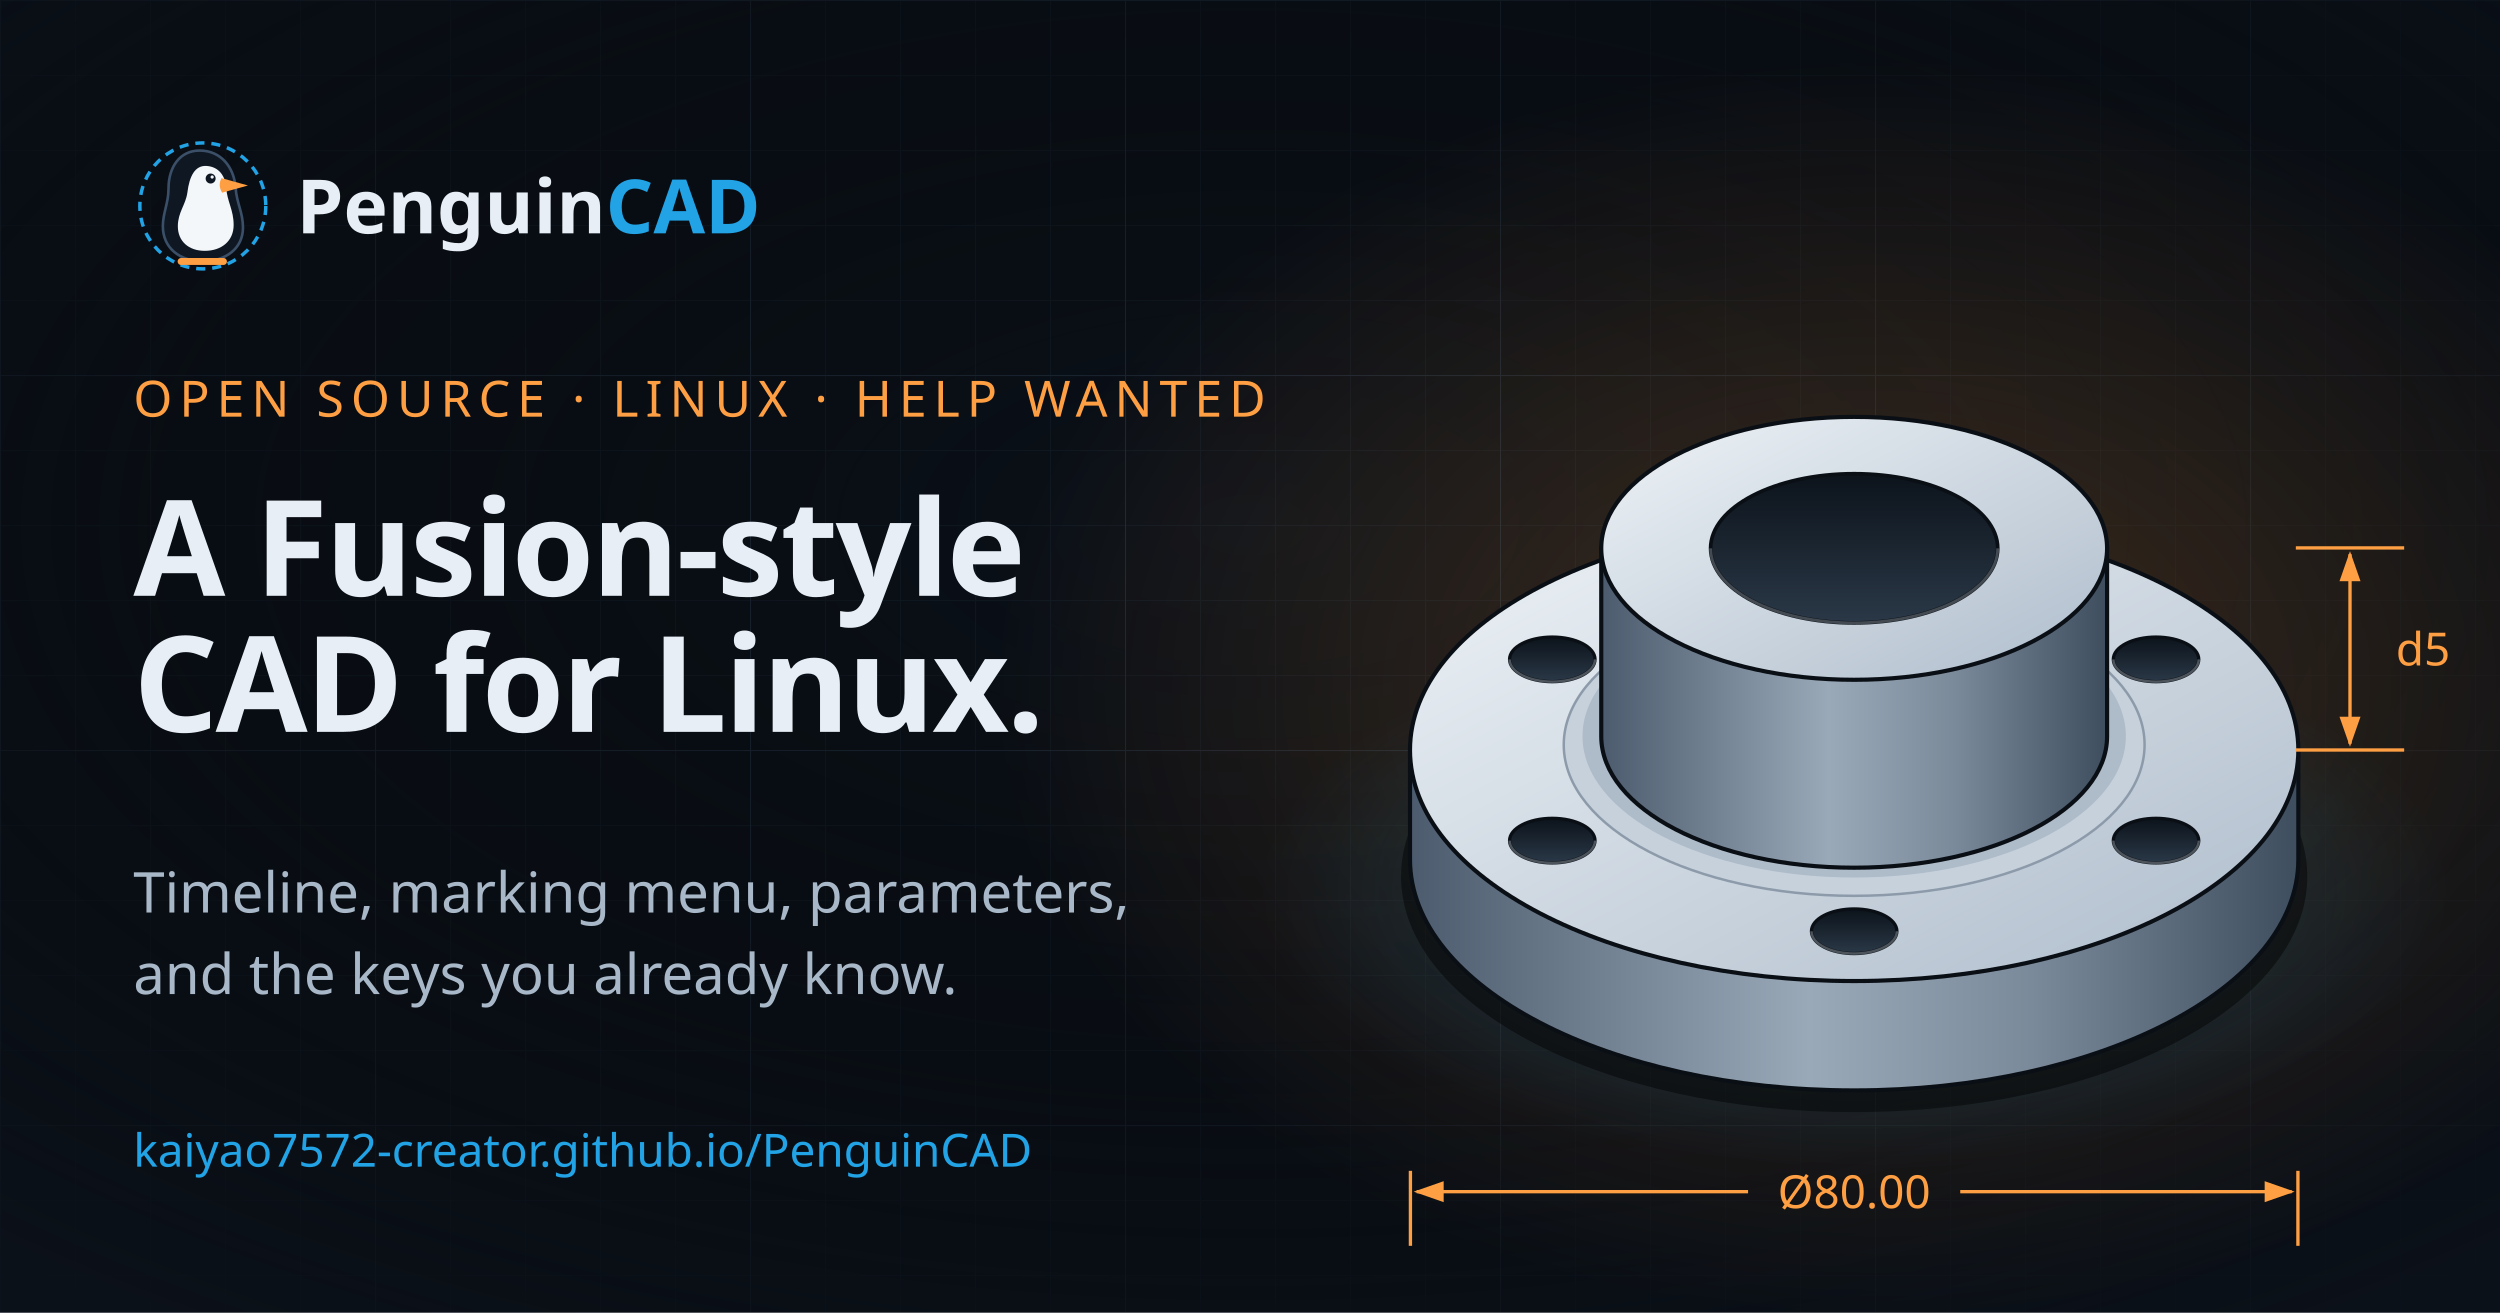
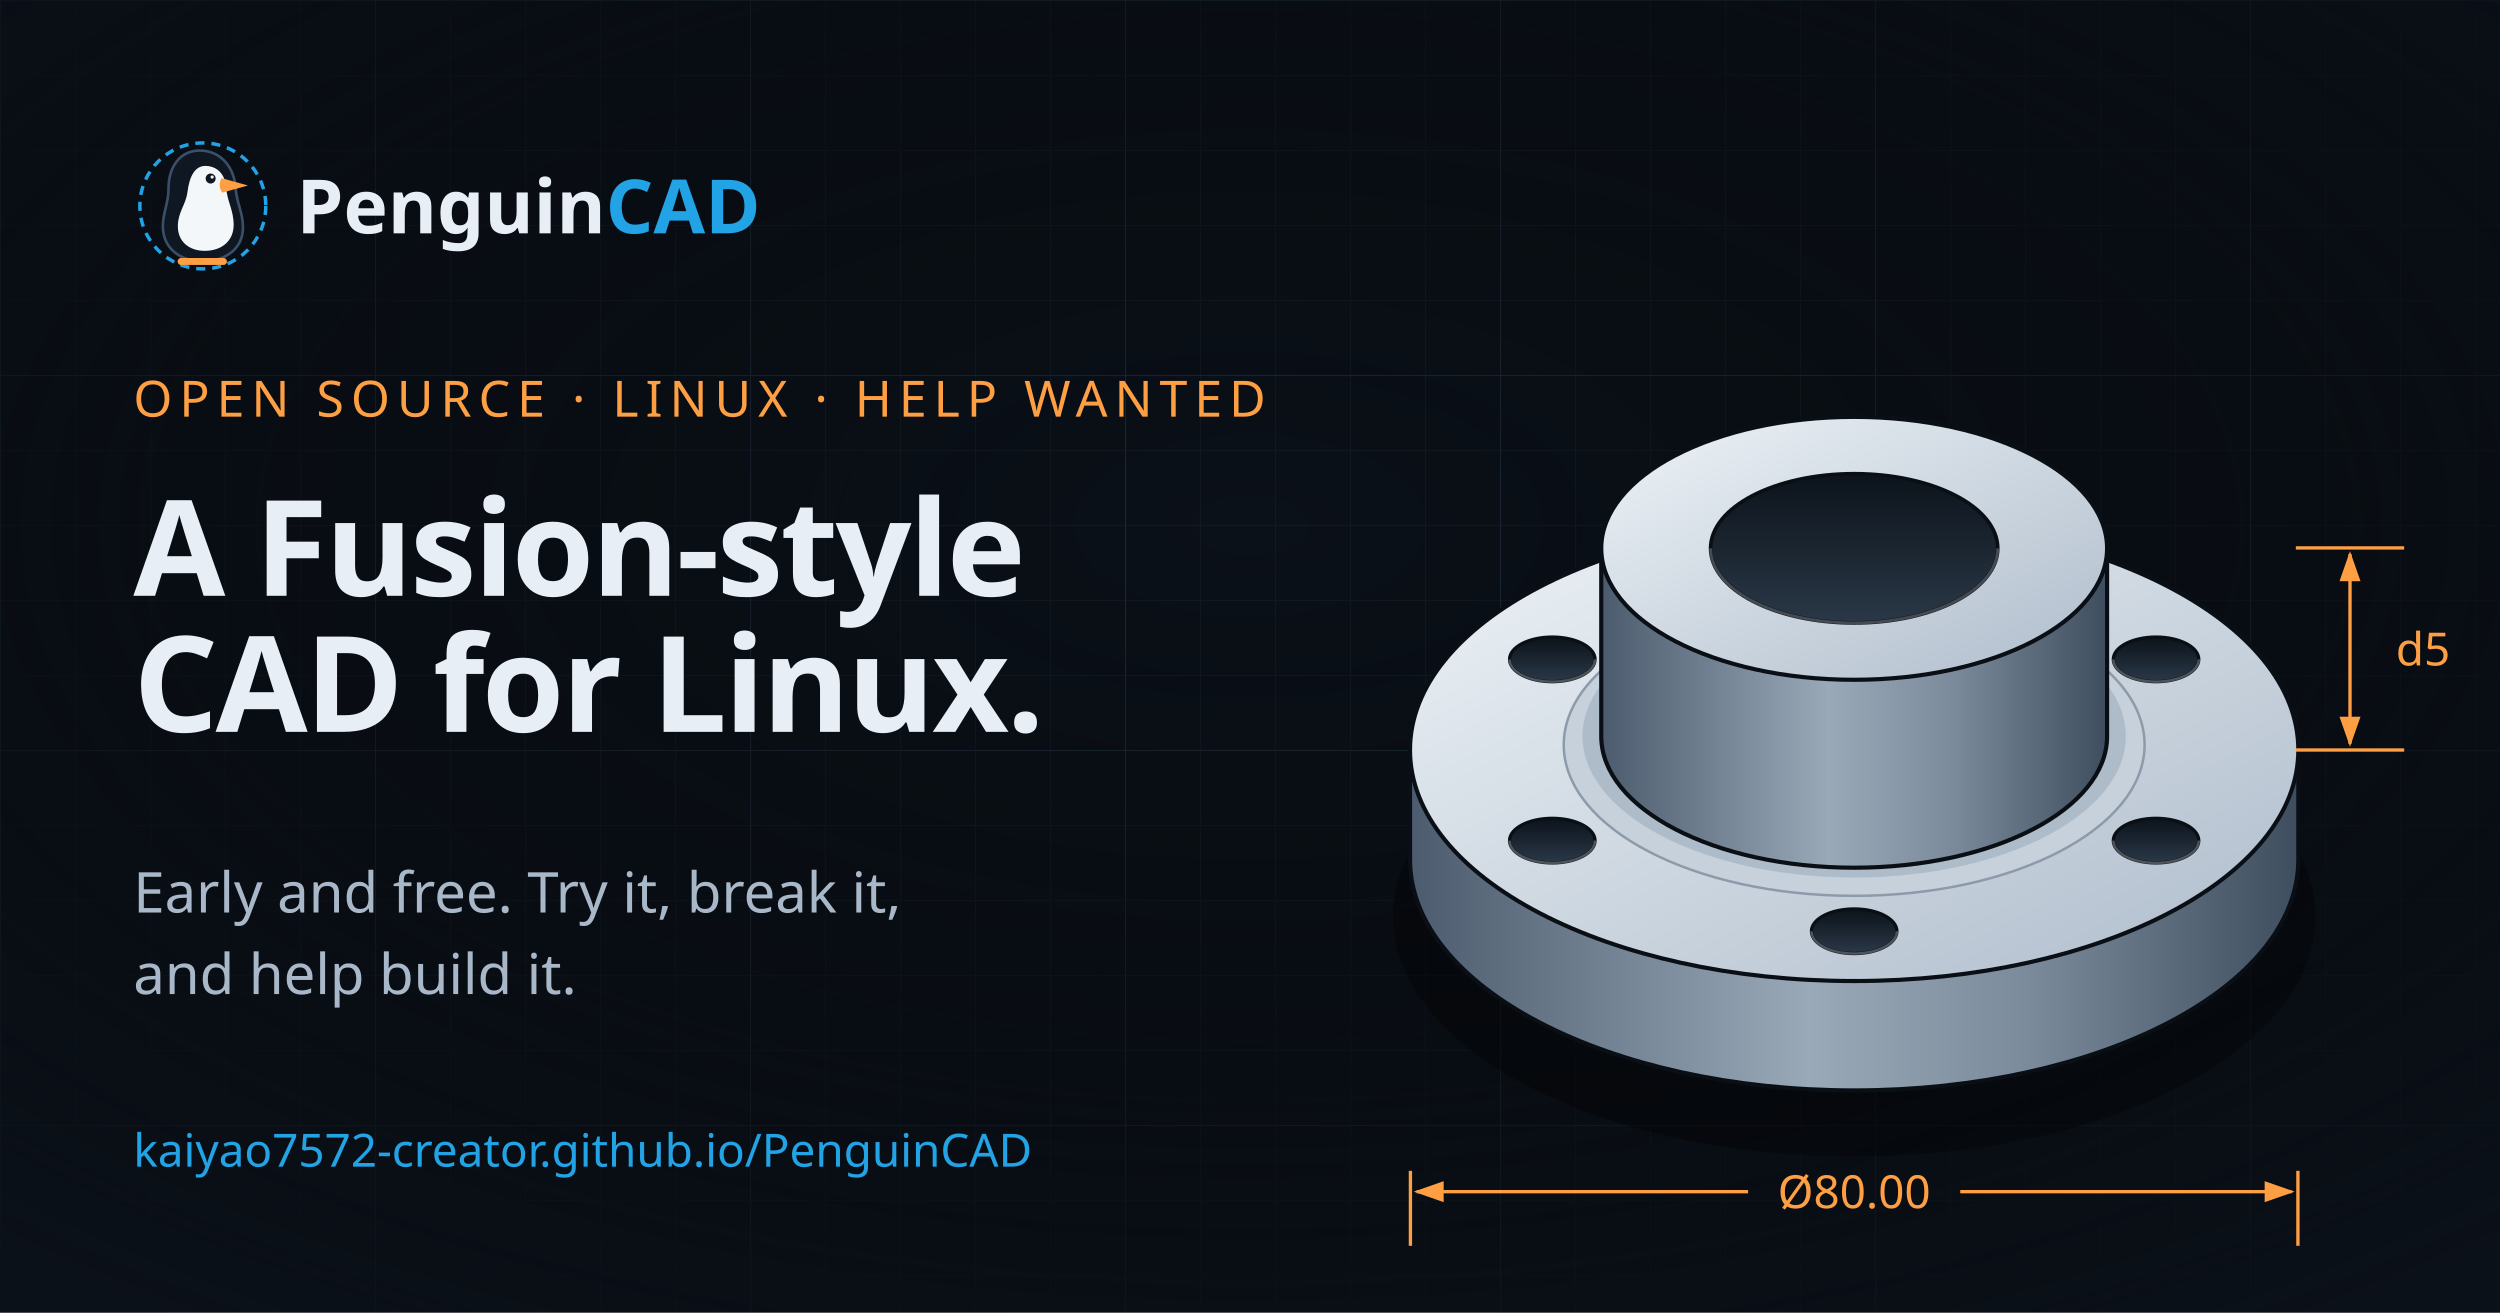
<svg xmlns="http://www.w3.org/2000/svg" width="1200" height="630" viewBox="0 0 1200 630">
  <defs>
    <pattern id="minor" width="36" height="36" patternUnits="userSpaceOnUse">
      <path d="M36 0H0V36" fill="none" stroke="#80aad2" stroke-opacity=".06" stroke-width="1" />
    </pattern>
    <pattern id="major" width="180" height="180" patternUnits="userSpaceOnUse">
      <path d="M180 0H0V180" fill="none" stroke="#80aad2" stroke-opacity=".11" stroke-width="1" />
    </pattern>
    <radialGradient id="fade" cx="50%" cy="40%" r="75%">
      <stop offset="0" stop-color="#000" stop-opacity="0" />
      <stop offset="1" stop-color="#0b1119" stop-opacity=".95" />
    </radialGradient>
    <radialGradient id="glow" cx="50%" cy="50%" r="50%">
      <stop offset="0" stop-color="#22a3e6" stop-opacity=".30" />
      <stop offset="1" stop-color="#22a3e6" stop-opacity="0" />
    </radialGradient>
    <radialGradient id="glowOrange" cx="50%" cy="50%" r="50%">
      <stop offset="0" stop-color="#ff9f43" stop-opacity=".22" />
      <stop offset="1" stop-color="#ff9f43" stop-opacity="0" />
    </radialGradient>
    <linearGradient id="top" x1="0" y1="0" x2="1" y2="1">
      <stop offset="0" stop-color="#eef3f7" />
      <stop offset="1" stop-color="#aebccb" />
    </linearGradient>
    <linearGradient id="side" x1="0" y1="0" x2="1" y2="0">
      <stop offset="0" stop-color="#4c5c6e" />
      <stop offset=".45" stop-color="#9aa9b8" />
      <stop offset=".7" stop-color="#7b8a9a" />
      <stop offset="1" stop-color="#3f4e5f" />
    </linearGradient>
    <linearGradient id="hole" x1="0" y1="0" x2="0" y2="1">
      <stop offset="0" stop-color="#0c131b" />
      <stop offset="1" stop-color="#2a3847" />
    </linearGradient>
    <marker id="arrow" viewBox="0 0 10 10" refX="9" refY="5" markerWidth="9" markerHeight="9" orient="auto-start-reverse">
      <path d="M0 1.5 10 5 0 8.5z" fill="#ff9f43" />
    </marker>
    <symbol id="penguin" viewBox="0 0 64 64">
      <circle cx="32" cy="33" r="29" fill="none" stroke="#22a3e6" stroke-width="1.6" stroke-dasharray="4.2 3.2" />
      <path d="M30.5 7.5c9.8 0 15.9 7.6 16.6 17.2.5 7 3.4 11.4 3.4 18.3 0 9.6-7.9 15.5-18.5 15.5S13.6 52.4 13.6 42.4c0-6.2 2.6-10.6 2.6-17.4C16.2 14.9 21.6 7.5 30.5 7.5z" fill="#0E1722" stroke="#3B5068" stroke-width="1.2" />
      <path d="M33.8 14.6c5.6.4 8.6 4.6 9 10.2.4 6.2 3.4 10 3.4 17 0 7.4-5.6 11.9-13.3 11.9-7.4 0-12.4-4.4-12.4-11.3 0-6.5 3.6-9.8 4.4-15.6.9-7.3 3.4-12.6 8.9-12.2z" fill="#F4F7FA" />
      <path d="M40.6 20.2 52.8 23.6 40.9 26.9c-1.4-2.2-1.5-4.4-.3-6.7z" fill="#FF9F43" />
      <circle cx="35.6" cy="20.4" r="2.3" fill="#0E1722" />
      <circle cx="36.3" cy="19.7" r=".75" fill="#F4F7FA" />
      <path d="M22 58.6h19.5" stroke="#FF9F43" stroke-width="3.2" stroke-linecap="round" />
    </symbol>
  </defs>
  <rect width="1200" height="630" fill="#0b1119" />
  <rect width="1200" height="630" fill="url(#minor)" />
  <rect width="1200" height="630" fill="url(#major)" />
  <rect width="1200" height="630" fill="url(#fade)" />
-   <ellipse cx="900" cy="330" rx="420" ry="300" fill="url(#glowOrange)" />
-   <ellipse cx="890" cy="427.24" rx="288" ry="132" fill="url(#glow)" />
-   <ellipse cx="890.0" cy="420.7" rx="217.5" ry="113.1" fill="#000" fill-opacity=".45" />
+   <ellipse cx="890.0" cy="440.0" rx="221.4" ry="115.1" fill="#000" fill-opacity=".35" />
  <path d="M676.8 360.0 L676.8 412.5 A213.2 110.9 0 0 0 1103.2 412.5 L1103.2 360.0 Z" fill="url(#side)" stroke="#0a0f15" stroke-width="2" />
  <ellipse cx="890.0" cy="360.0" rx="213.2" ry="110.9" fill="url(#top)" stroke="#0a0f15" stroke-width="2" />
  <ellipse cx="1034.9" cy="403.5" rx="20.5" ry="10.7" fill="url(#hole)" stroke="#0a0f15" stroke-width="1.6" />
  <path d="M1014.4 403.5 A20.5 10.7 0 0 0 1055.4 403.5" fill="none" stroke="#c8d3de" stroke-opacity=".35" stroke-width="1.2" />
  <ellipse cx="890.0" cy="447.0" rx="20.5" ry="10.7" fill="url(#hole)" stroke="#0a0f15" stroke-width="1.6" />
  <path d="M869.5 447.0 A20.5 10.7 0 0 0 910.5 447.0" fill="none" stroke="#c8d3de" stroke-opacity=".35" stroke-width="1.2" />
  <ellipse cx="745.1" cy="403.5" rx="20.5" ry="10.7" fill="url(#hole)" stroke="#0a0f15" stroke-width="1.6" />
  <path d="M724.6 403.5 A20.5 10.7 0 0 0 765.6 403.5" fill="none" stroke="#c8d3de" stroke-opacity=".35" stroke-width="1.2" />
  <ellipse cx="745.1" cy="316.5" rx="20.5" ry="10.7" fill="url(#hole)" stroke="#0a0f15" stroke-width="1.6" />
  <path d="M724.6 316.5 A20.5 10.7 0 0 0 765.6 316.5" fill="none" stroke="#c8d3de" stroke-opacity=".35" stroke-width="1.2" />
  <ellipse cx="890.0" cy="273.0" rx="20.5" ry="10.7" fill="url(#hole)" stroke="#0a0f15" stroke-width="1.6" />
  <path d="M869.5 273.0 A20.5 10.7 0 0 0 910.5 273.0" fill="none" stroke="#c8d3de" stroke-opacity=".35" stroke-width="1.2" />
  <ellipse cx="1034.9" cy="316.5" rx="20.5" ry="10.7" fill="url(#hole)" stroke="#0a0f15" stroke-width="1.6" />
  <path d="M1014.4 316.5 A20.5 10.7 0 0 0 1055.4 316.5" fill="none" stroke="#c8d3de" stroke-opacity=".35" stroke-width="1.2" />
  <ellipse cx="890.0" cy="357.5" rx="139.4" ry="72.5" fill="#c6d1dc" stroke="#8c9aa9" stroke-width="1.2" />
  <ellipse cx="890.0" cy="353.4" rx="130.4" ry="67.8" fill="#aebbc8" />
  <path d="M768.6 263.2 L768.6 353.4 A121.4 63.1 0 0 0 1011.4 353.4 L1011.4 263.2 Z" fill="url(#side)" stroke="#0a0f15" stroke-width="2" />
  <ellipse cx="890.0" cy="263.2" rx="121.4" ry="63.1" fill="url(#top)" stroke="#0a0f15" stroke-width="2" />
  <ellipse cx="890.0" cy="263.2" rx="68.9" ry="35.8" fill="url(#hole)" stroke="#0a0f15" stroke-width="1.8" />
  <path d="M821.1 263.2 A68.9 35.8 0 0 0 958.9 263.2" fill="none" stroke="#c8d3de" stroke-opacity=".3" stroke-width="1.4" />
  <g stroke="#ff9f43" stroke-width="1.6" fill="none">
    <path d="M677 562V598M1103 562V598" />
    <path d="M680 572H839.08M940.92 572H1100" marker-start="url(#arrow)" marker-end="url(#arrow)" />
  </g>
  <text x="890.0" y="579.92" font-size="22" style="font-family:'B612 Mono'" fill="#ff9f43" text-anchor="middle">Ø80.00</text>
  <g stroke="#ff9f43" stroke-width="1.6" fill="none">
    <path d="M1128 266V357" marker-start="url(#arrow)" marker-end="url(#arrow)" />
    <path d="M1102 263H1154M1102 360H1154" />
  </g>
  <text x="1150" y="319.42" font-size="22" style="font-family:'B612 Mono'" fill="#ff9f43" text-anchor="start">d5</text>
  <use href="#penguin" x="64" y="64.44" width="66.7" height="66.7" />
  <text x="142.3" y="112" font-size="35.96" style="font-family:Archivo;font-stretch:125%;font-weight:800" fill="#e7eef5">Penguin<tspan fill="#22a3e6">CAD</tspan>
  </text>
  <text x="64" y="200" font-size="24" style="font-family:'B612 Mono';letter-spacing:.14em" fill="#ff9f43" text-anchor="start">OPEN SOURCE · LINUX · HELP WANTED</text>
  <text x="64" y="286.0" font-size="64" style="font-family:Archivo;font-stretch:125%;font-weight:800;letter-spacing:-.02em" fill="#e7eef5" text-anchor="start">A Fusion-style</text>
  <text x="64" y="351.28" font-size="64" style="font-family:Archivo;font-stretch:125%;font-weight:800;letter-spacing:-.02em" fill="#e7eef5" text-anchor="start">CAD for Linux.</text>
-   <text x="64" y="438.0" font-size="27" style="font-family:Archivo;font-weight:500" fill="#a9b8c8" text-anchor="start">Timeline, marking menu, parameters,</text>
-   <text x="64" y="477.15" font-size="27" style="font-family:Archivo;font-weight:500" fill="#a9b8c8" text-anchor="start">and the keys you already know.</text>
+   <text x="64" y="438.0" font-size="27" style="font-family:Archivo;font-weight:500" fill="#a9b8c8" text-anchor="start">Early and free. Try it, break it,</text>
+   <text x="64" y="477.15" font-size="27" style="font-family:Archivo;font-weight:500" fill="#a9b8c8" text-anchor="start">and help build it.</text>
  <text x="64" y="560" font-size="22" style="font-family:'B612 Mono'" fill="#22a3e6" text-anchor="start">kaiyao7572-creator.github.io/PenguinCAD</text>
</svg>
